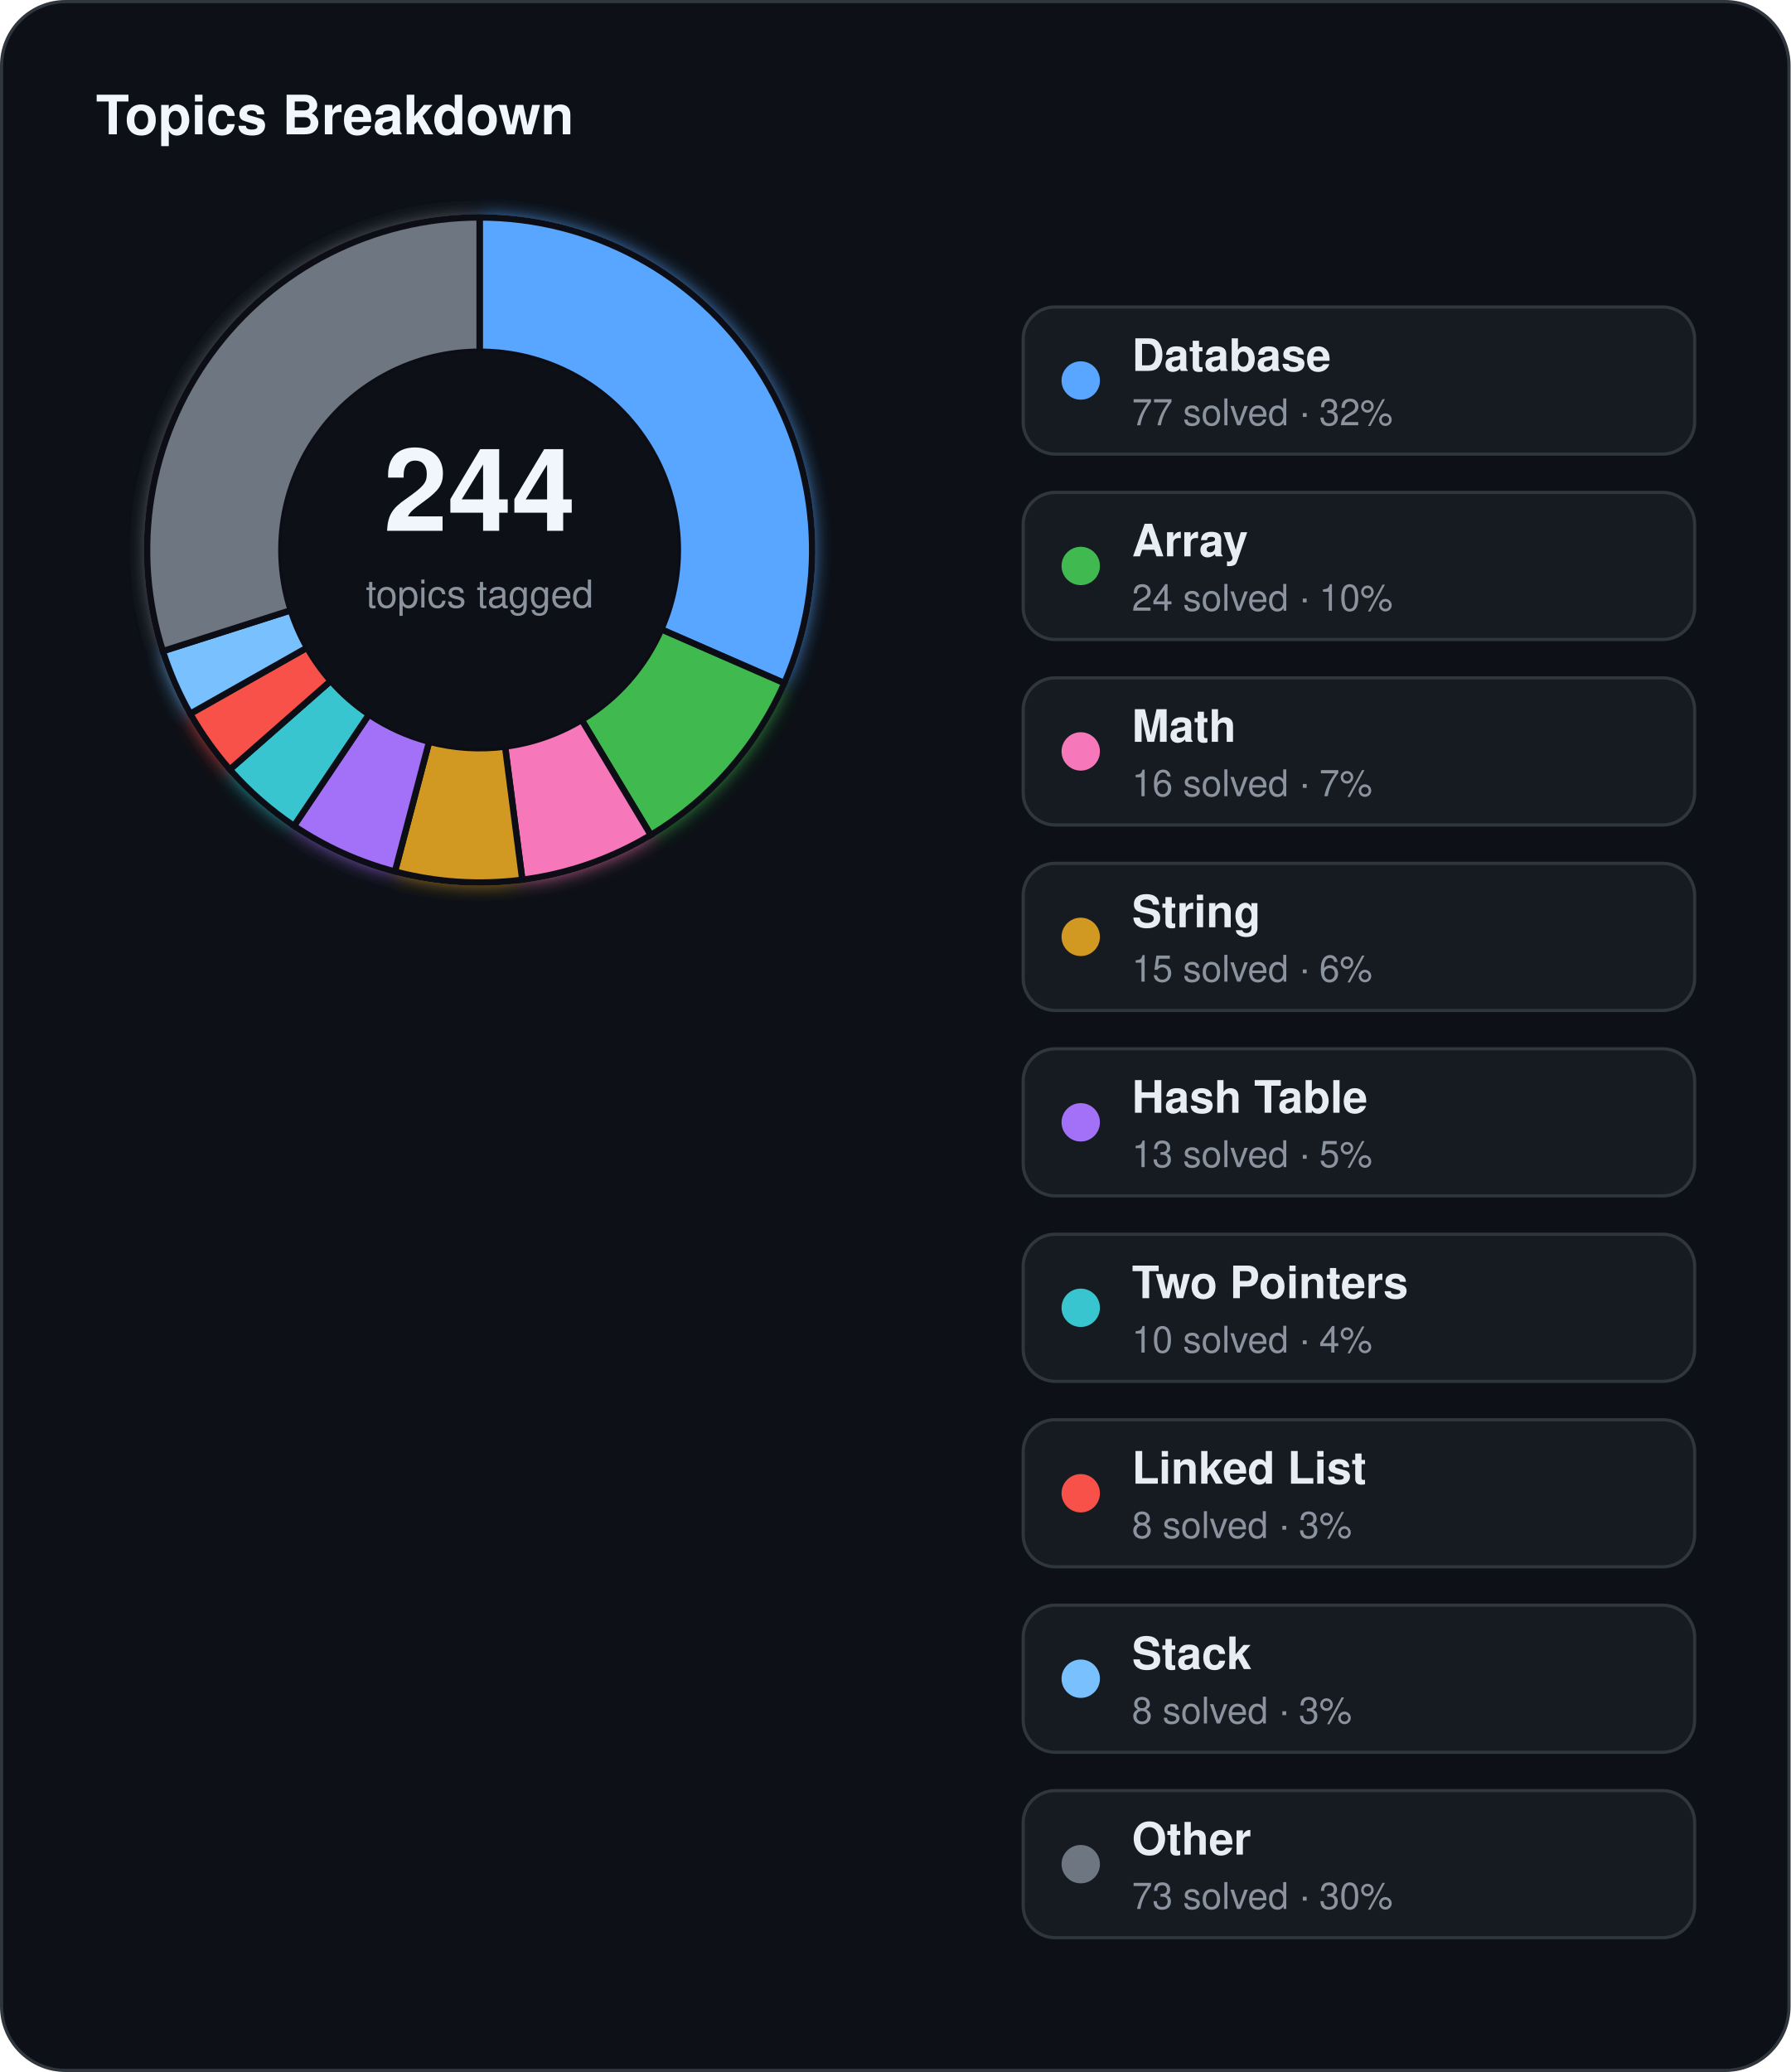
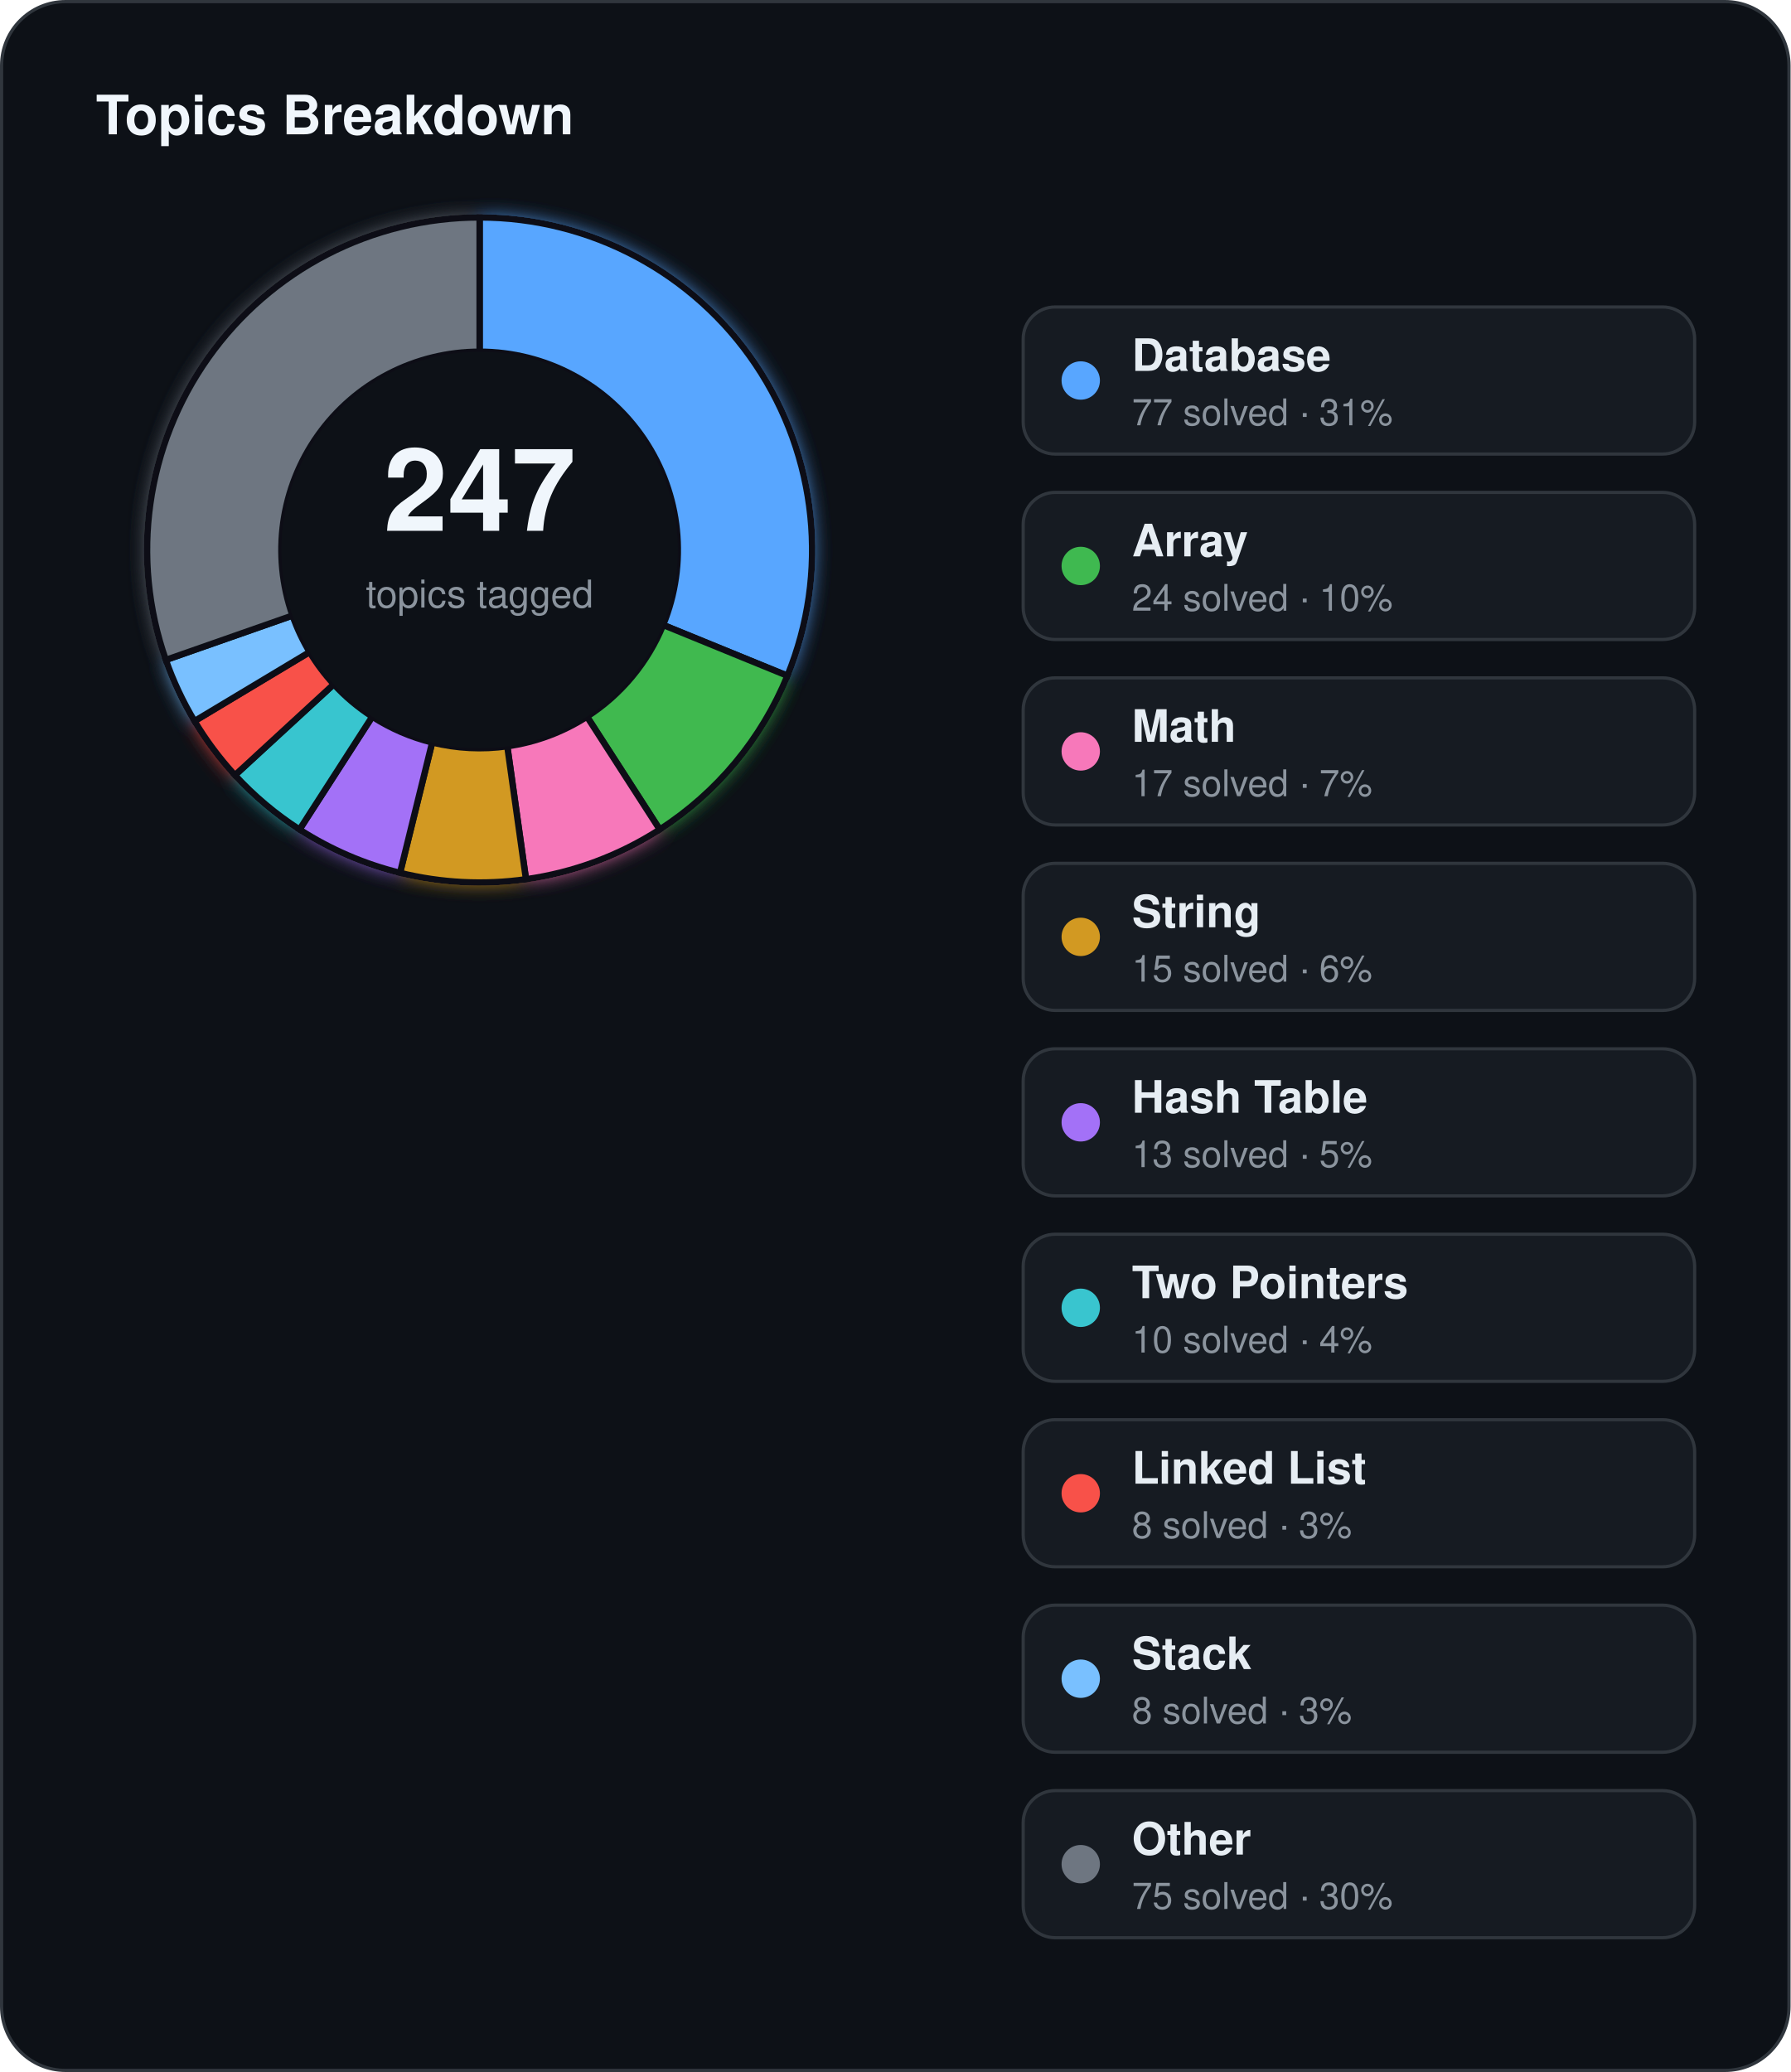
<svg xmlns="http://www.w3.org/2000/svg" width="560" height="648" viewBox="0 0 560 648">
  <defs>
    <filter id="topics-glow" x="-60%" y="-60%" width="220%" height="220%">
      <feGaussianBlur stdDeviation="3" result="blur" />
      <feMerge>
        <feMergeNode in="blur" />
        <feMergeNode in="SourceGraphic" />
      </feMerge>
    </filter>
  </defs>
  <rect x="0.5" y="0.5" width="559" height="647" rx="20" fill="#0d1117" stroke="#30363d" stroke-width="1" />
  <text x="30" y="42" fill="#f0f6fc" font-family="Segoe UI, Helvetica, Arial, sans-serif" font-size="17" font-weight="700">Topics Breakdown</text>
  <g filter="url(#topics-glow)">
-     <path d="M 150.00,68.00 A 104,104 0 0 1 245.30,213.65 L 206.81,196.83 A 62,62 0 0 0 150.00,110.00 Z" fill="#58a6ff" stroke="#0d1117" stroke-width="2" />
-     <path d="M 245.30,213.65 A 104,104 0 0 1 203.54,261.16 L 181.92,225.15 A 62,62 0 0 0 206.81,196.83 Z" fill="#3fb950" stroke="#0d1117" stroke-width="2" />
-     <path d="M 203.54,261.16 A 104,104 0 0 1 163.35,275.14 L 157.96,233.49 A 62,62 0 0 0 181.92,225.15 Z" fill="#f778ba" stroke="#0d1117" stroke-width="2" />
-     <path d="M 163.35,275.14 A 104,104 0 0 1 123.51,272.57 L 134.21,231.96 A 62,62 0 0 0 157.96,233.49 Z" fill="#d29922" stroke="#0d1117" stroke-width="2" />
-     <path d="M 123.51,272.57 A 104,104 0 0 1 91.94,258.29 L 115.39,223.44 A 62,62 0 0 0 134.21,231.96 Z" fill="#a371f7" stroke="#0d1117" stroke-width="2" />
-     <path d="M 91.94,258.29 A 104,104 0 0 1 71.88,240.66 L 103.43,212.93 A 62,62 0 0 0 115.39,223.44 Z" fill="#39c5cf" stroke="#0d1117" stroke-width="2" />
-     <path d="M 71.88,240.66 A 104,104 0 0 1 59.49,223.22 L 96.04,202.54 A 62,62 0 0 0 103.43,212.93 Z" fill="#f85149" stroke="#0d1117" stroke-width="2" />
-     <path d="M 59.49,223.22 A 104,104 0 0 1 50.93,203.63 L 90.94,190.86 A 62,62 0 0 0 96.04,202.54 Z" fill="#79c0ff" stroke="#0d1117" stroke-width="2" />
-     <path d="M 50.93,203.63 A 104,104 0 0 1 150.00,68.00 L 150.00,110.00 A 62,62 0 0 0 90.94,190.86 Z" fill="#6e7681" stroke="#0d1117" stroke-width="2" />
+     <path d="M 150.00,68.00 A 104,104 0 0 1 246.27,211.34 L 207.39,195.45 A 62,62 0 0 0 150.00,110.00 Z" fill="#58a6ff" stroke="#0d1117" stroke-width="2" />
+     <path d="M 246.27,211.34 A 104,104 0 0 1 206.33,259.43 L 183.58,224.12 A 62,62 0 0 0 207.39,195.45 Z" fill="#3fb950" stroke="#0d1117" stroke-width="2" />
+     <path d="M 206.33,259.43 A 104,104 0 0 1 164.50,274.98 L 158.65,233.39 A 62,62 0 0 0 183.58,224.12 Z" fill="#f778ba" stroke="#0d1117" stroke-width="2" />
+     <path d="M 164.50,274.98 A 104,104 0 0 1 125.11,272.98 L 135.16,232.20 A 62,62 0 0 0 158.65,233.39 Z" fill="#d29922" stroke="#0d1117" stroke-width="2" />
+     <path d="M 125.11,272.98 A 104,104 0 0 1 93.67,259.43 L 116.42,224.12 A 62,62 0 0 0 135.16,232.20 Z" fill="#a371f7" stroke="#0d1117" stroke-width="2" />
+     <path d="M 93.67,259.43 A 104,104 0 0 1 73.48,242.44 L 104.39,213.99 A 62,62 0 0 0 116.42,224.12 Z" fill="#39c5cf" stroke="#0d1117" stroke-width="2" />
+     <path d="M 73.48,242.44 A 104,104 0 0 1 60.83,225.52 L 96.84,203.91 A 62,62 0 0 0 104.39,213.99 Z" fill="#f85149" stroke="#0d1117" stroke-width="2" />
+     <path d="M 60.83,225.52 A 104,104 0 0 1 51.85,206.39 L 91.49,192.50 A 62,62 0 0 0 96.84,203.91 Z" fill="#79c0ff" stroke="#0d1117" stroke-width="2" />
+     <path d="M 51.85,206.39 A 104,104 0 0 1 150.00,68.00 L 150.00,110.00 A 62,62 0 0 0 91.49,192.50 Z" fill="#6e7681" stroke="#0d1117" stroke-width="2" />
  </g>
  <circle cx="150" cy="172" r="62" fill="#0d1117" />
-   <text x="150" y="166" text-anchor="middle" fill="#f0f6fc" font-family="Segoe UI, Helvetica, Arial, sans-serif" font-size="36" font-weight="700">244</text>
+   <text x="150" y="166" text-anchor="middle" fill="#f0f6fc" font-family="Segoe UI, Helvetica, Arial, sans-serif" font-size="36" font-weight="700">247</text>
  <text x="150" y="190" text-anchor="middle" fill="#8b949e" font-family="Segoe UI, Helvetica, Arial, sans-serif" font-size="12">topics tagged</text>
  <rect x="320" y="96" width="210" height="46" rx="10" fill="#161b22" stroke="#30363d" stroke-width="1" />
  <circle cx="338" cy="119" r="6" fill="#58a6ff" />
  <text x="354" y="116" fill="#e6edf3" font-family="Segoe UI, Helvetica, Arial, sans-serif" font-size="14" font-weight="600">Database</text>
-   <text x="354" y="133" fill="#8b949e" font-family="Segoe UI, Helvetica, Arial, sans-serif" font-size="11.5">77 solved · 32%</text>
+   <text x="354" y="133" fill="#8b949e" font-family="Segoe UI, Helvetica, Arial, sans-serif" font-size="11.5">77 solved · 31%</text>
  <rect x="320" y="154" width="210" height="46" rx="10" fill="#161b22" stroke="#30363d" stroke-width="1" />
  <circle cx="338" cy="177" r="6" fill="#3fb950" />
  <text x="354" y="174" fill="#e6edf3" font-family="Segoe UI, Helvetica, Arial, sans-serif" font-size="14" font-weight="600">Array</text>
  <text x="354" y="191" fill="#8b949e" font-family="Segoe UI, Helvetica, Arial, sans-serif" font-size="11.5">24 solved · 10%</text>
  <rect x="320" y="212" width="210" height="46" rx="10" fill="#161b22" stroke="#30363d" stroke-width="1" />
  <circle cx="338" cy="235" r="6" fill="#f778ba" />
  <text x="354" y="232" fill="#e6edf3" font-family="Segoe UI, Helvetica, Arial, sans-serif" font-size="14" font-weight="600">Math</text>
-   <text x="354" y="249" fill="#8b949e" font-family="Segoe UI, Helvetica, Arial, sans-serif" font-size="11.5">16 solved · 7%</text>
+   <text x="354" y="249" fill="#8b949e" font-family="Segoe UI, Helvetica, Arial, sans-serif" font-size="11.5">17 solved · 7%</text>
  <rect x="320" y="270" width="210" height="46" rx="10" fill="#161b22" stroke="#30363d" stroke-width="1" />
  <circle cx="338" cy="293" r="6" fill="#d29922" />
  <text x="354" y="290" fill="#e6edf3" font-family="Segoe UI, Helvetica, Arial, sans-serif" font-size="14" font-weight="600">String</text>
  <text x="354" y="307" fill="#8b949e" font-family="Segoe UI, Helvetica, Arial, sans-serif" font-size="11.5">15 solved · 6%</text>
  <rect x="320" y="328" width="210" height="46" rx="10" fill="#161b22" stroke="#30363d" stroke-width="1" />
  <circle cx="338" cy="351" r="6" fill="#a371f7" />
  <text x="354" y="348" fill="#e6edf3" font-family="Segoe UI, Helvetica, Arial, sans-serif" font-size="14" font-weight="600">Hash Table</text>
  <text x="354" y="365" fill="#8b949e" font-family="Segoe UI, Helvetica, Arial, sans-serif" font-size="11.5">13 solved · 5%</text>
  <rect x="320" y="386" width="210" height="46" rx="10" fill="#161b22" stroke="#30363d" stroke-width="1" />
  <circle cx="338" cy="409" r="6" fill="#39c5cf" />
  <text x="354" y="406" fill="#e6edf3" font-family="Segoe UI, Helvetica, Arial, sans-serif" font-size="14" font-weight="600">Two Pointers</text>
  <text x="354" y="423" fill="#8b949e" font-family="Segoe UI, Helvetica, Arial, sans-serif" font-size="11.5">10 solved · 4%</text>
  <rect x="320" y="444" width="210" height="46" rx="10" fill="#161b22" stroke="#30363d" stroke-width="1" />
  <circle cx="338" cy="467" r="6" fill="#f85149" />
  <text x="354" y="464" fill="#e6edf3" font-family="Segoe UI, Helvetica, Arial, sans-serif" font-size="14" font-weight="600">Linked List</text>
  <text x="354" y="481" fill="#8b949e" font-family="Segoe UI, Helvetica, Arial, sans-serif" font-size="11.5">8 solved · 3%</text>
  <rect x="320" y="502" width="210" height="46" rx="10" fill="#161b22" stroke="#30363d" stroke-width="1" />
  <circle cx="338" cy="525" r="6" fill="#79c0ff" />
  <text x="354" y="522" fill="#e6edf3" font-family="Segoe UI, Helvetica, Arial, sans-serif" font-size="14" font-weight="600">Stack</text>
  <text x="354" y="539" fill="#8b949e" font-family="Segoe UI, Helvetica, Arial, sans-serif" font-size="11.5">8 solved · 3%</text>
  <rect x="320" y="560" width="210" height="46" rx="10" fill="#161b22" stroke="#30363d" stroke-width="1" />
  <circle cx="338" cy="583" r="6" fill="#6e7681" />
  <text x="354" y="580" fill="#e6edf3" font-family="Segoe UI, Helvetica, Arial, sans-serif" font-size="14" font-weight="600">Other</text>
-   <text x="354" y="597" fill="#8b949e" font-family="Segoe UI, Helvetica, Arial, sans-serif" font-size="11.5">73 solved · 30%</text>
+   <text x="354" y="597" fill="#8b949e" font-family="Segoe UI, Helvetica, Arial, sans-serif" font-size="11.5">75 solved · 30%</text>
</svg>
